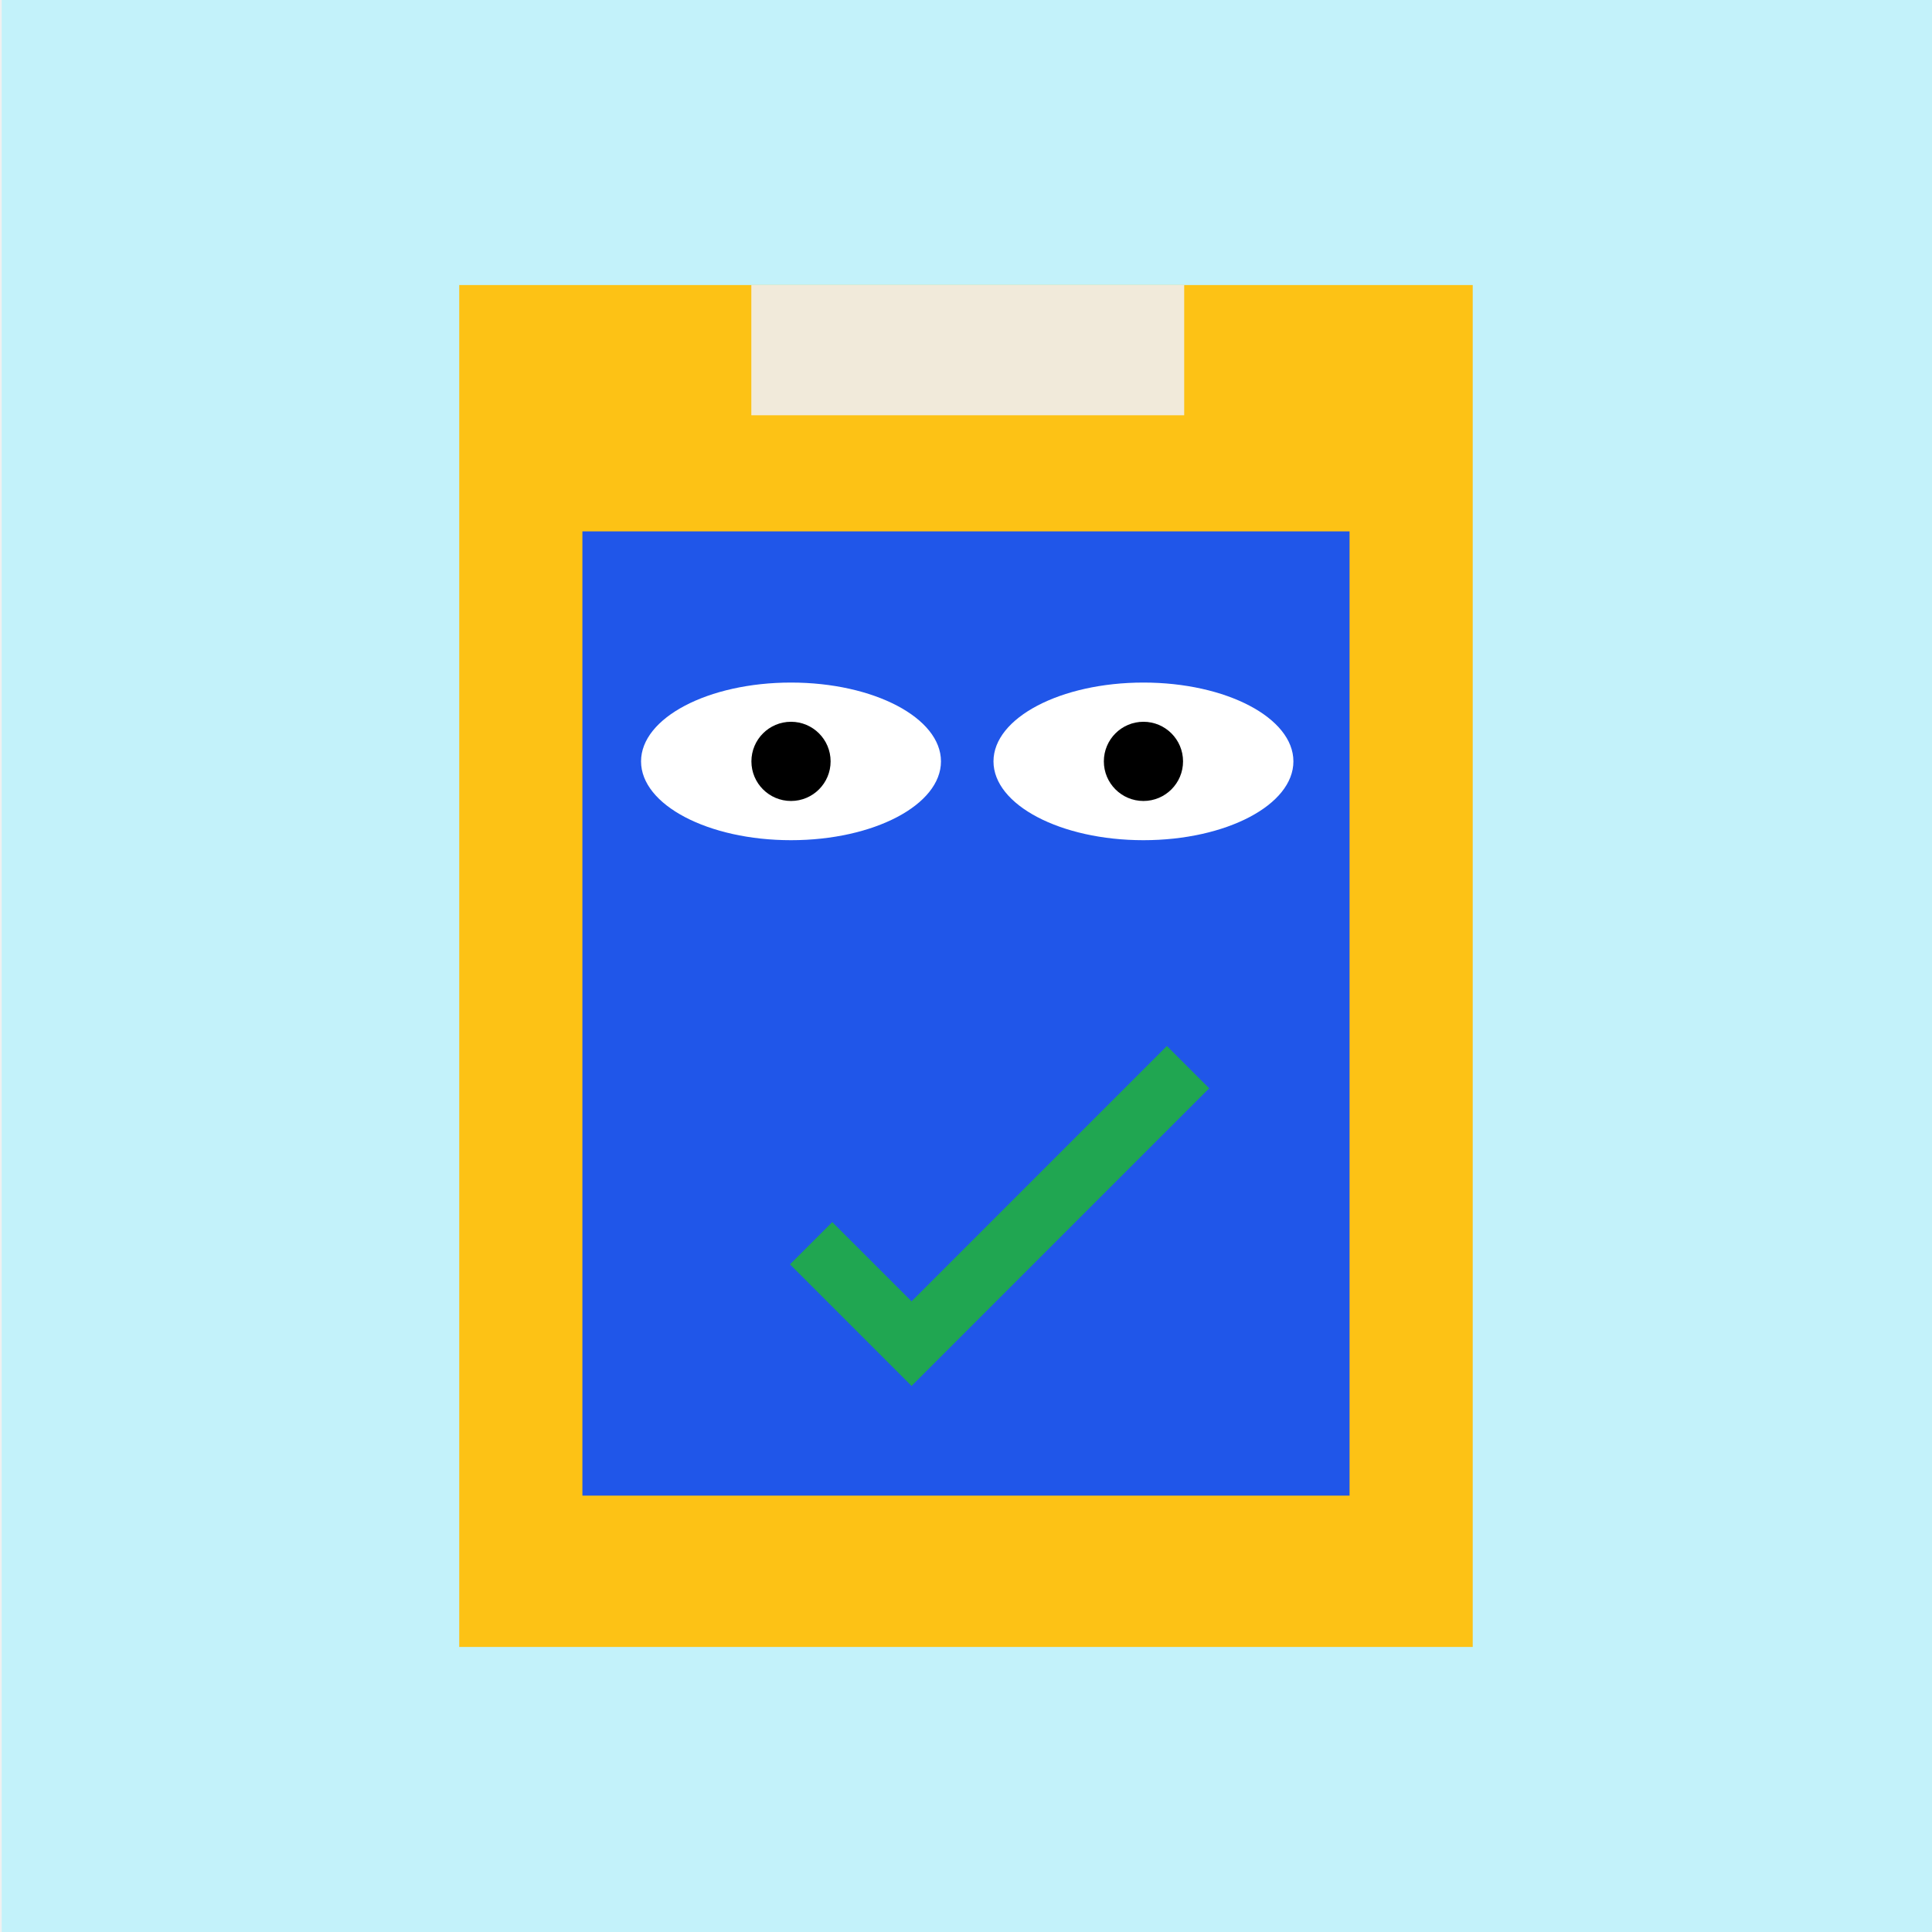
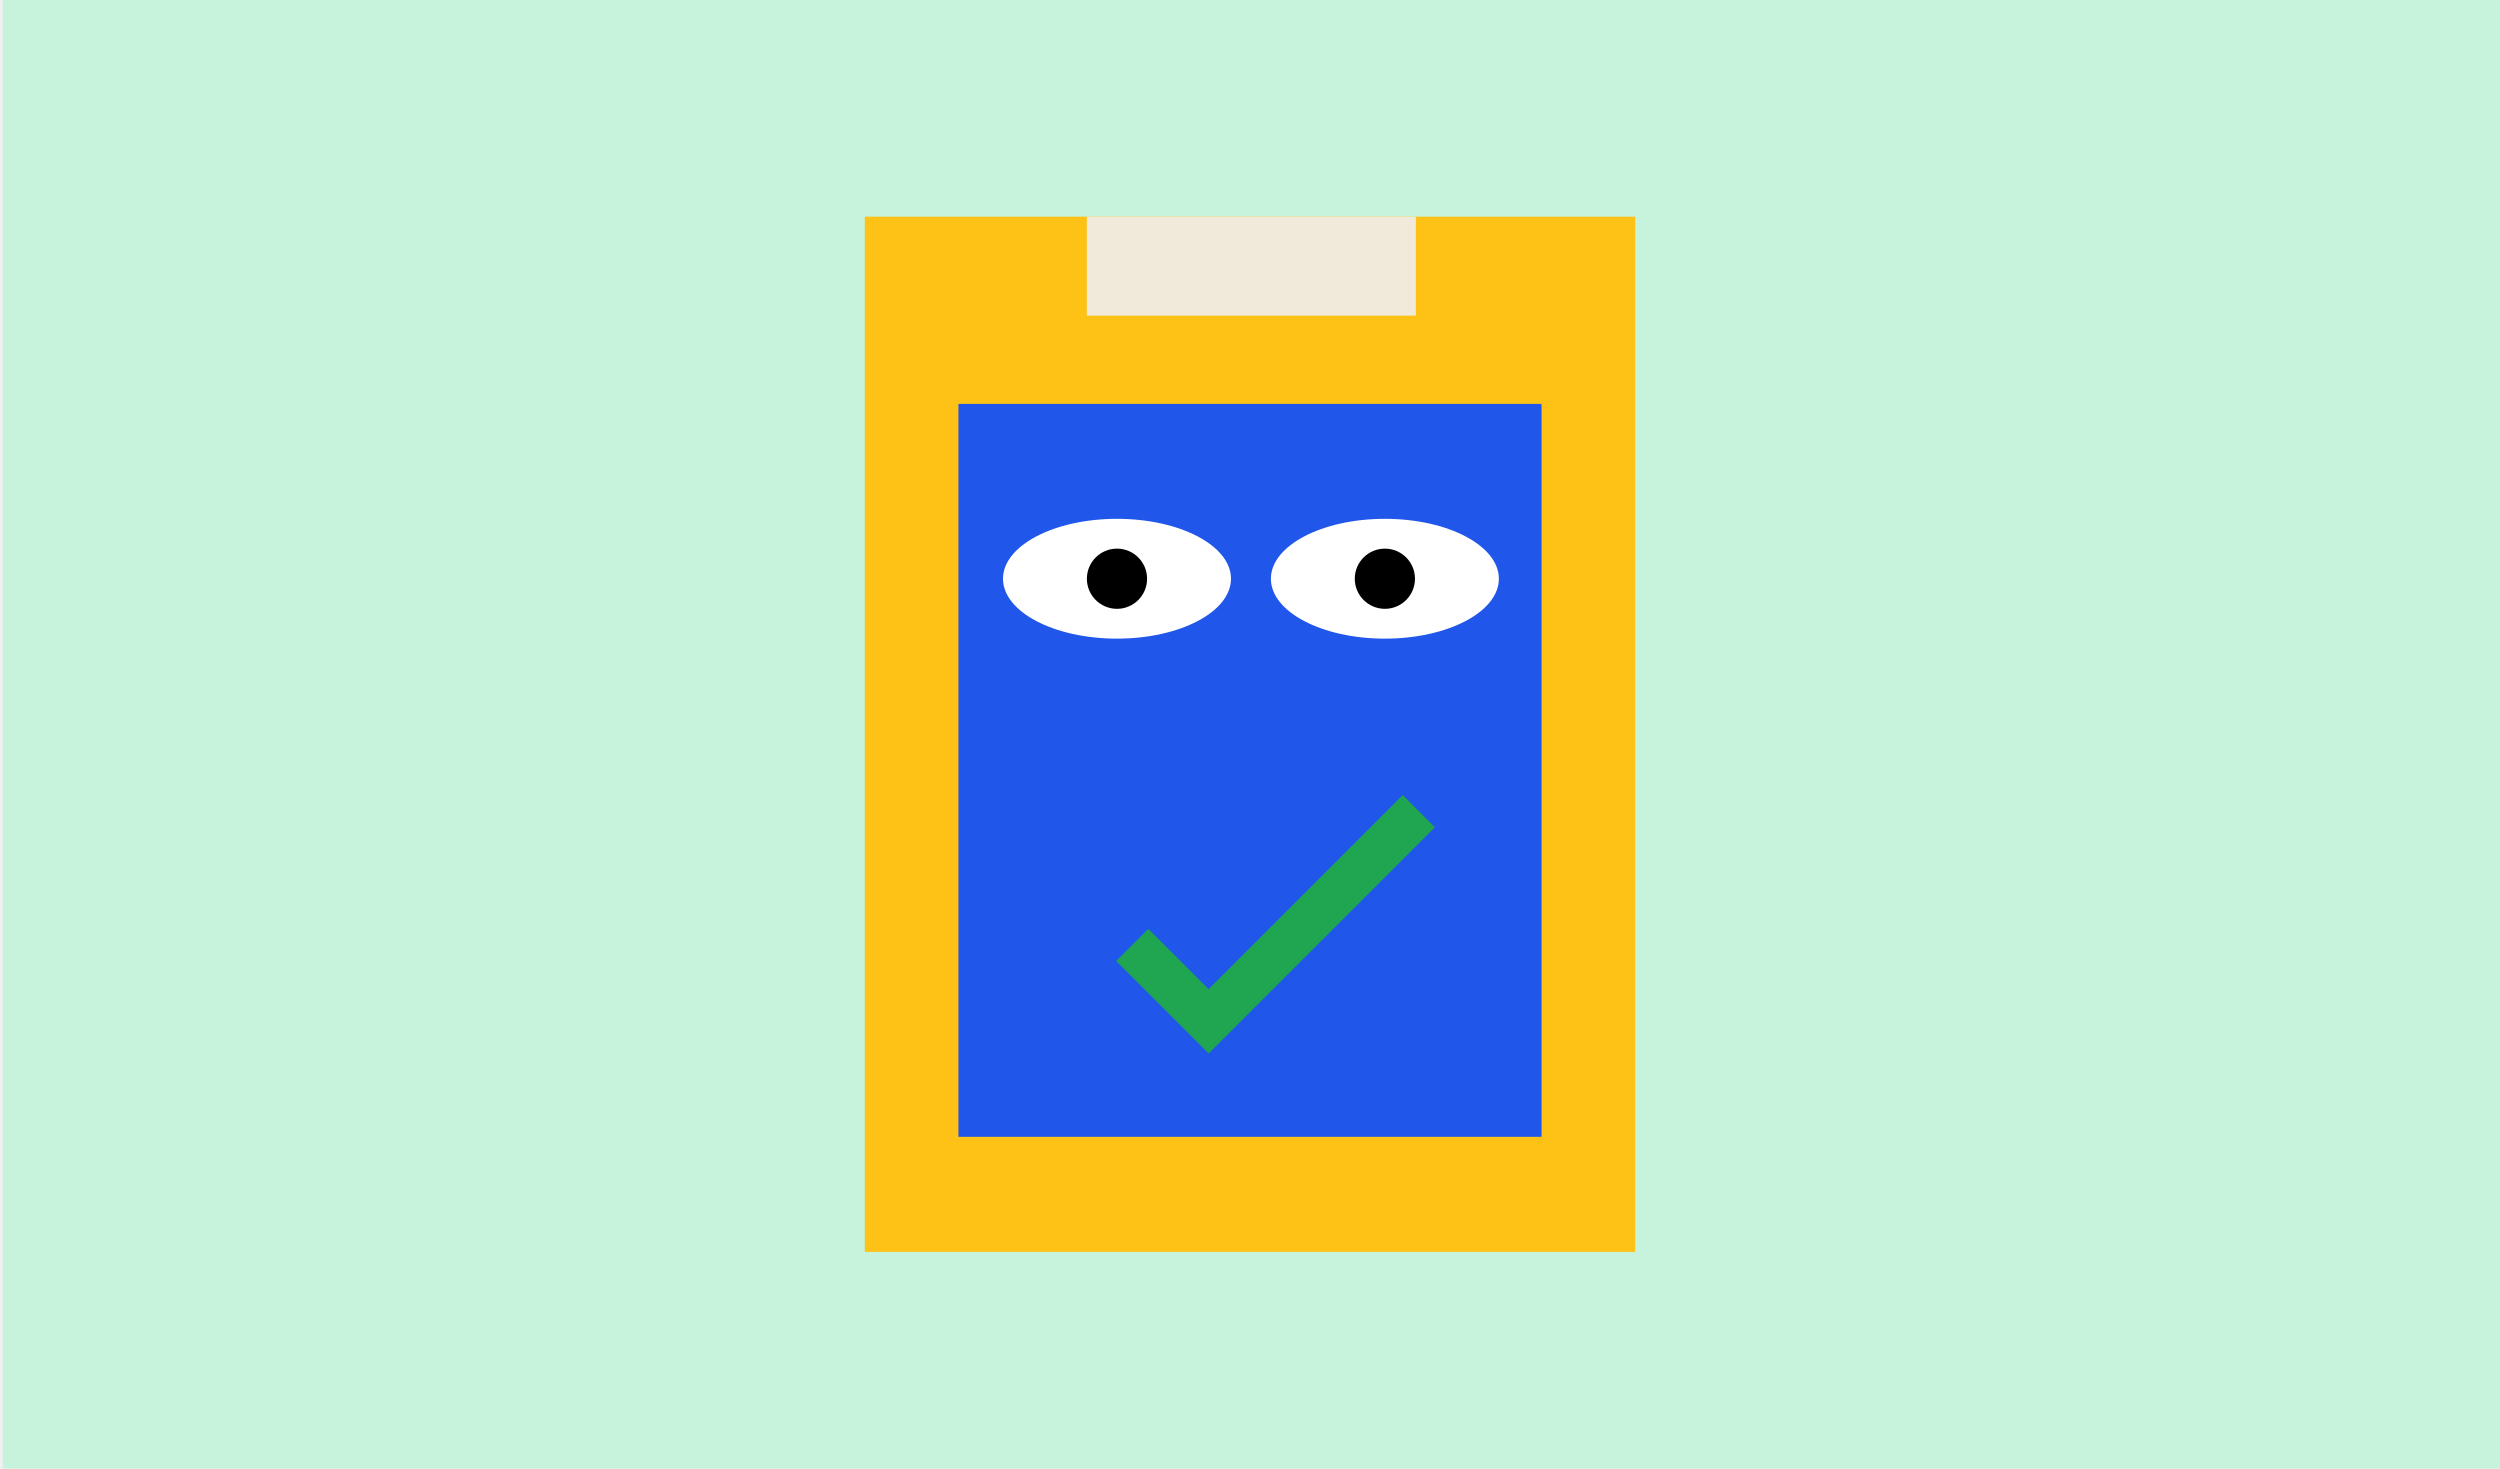
- <svg xmlns="http://www.w3.org/2000/svg" viewBox="0 0 504 504">
+ <svg xmlns="http://www.w3.org/2000/svg" viewBox="0 0 858 504">
  <defs>
-     <style>.cls-1{fill:#c3f2fa;}.cls-2{fill:#fdc215;}.cls-3{fill:#2056e9;}.cls-4{fill:#fff;}.cls-5{fill:#20a651;}.cls-6{fill:#f1eada;}</style>
+     <style>.cls-1{fill:#c7f2dc;}.cls-2{fill:#fdc215;}.cls-3{fill:#2056e9;}.cls-4{fill:#fff;}.cls-5{fill:#20a651;}.cls-6{fill:#f1eada;}</style>
  </defs>
  <g id="Layer_2" data-name="Layer 2">
-     <rect class="cls-1" x="0.45" width="504" height="504" />
+     <rect class="cls-1" x="0.89" width="857.11" height="504" />
  </g>
  <g id="Layer_1" data-name="Layer 1">
-     <rect class="cls-2" x="119.8" y="74.36" width="264.39" height="355.28" />
-     <rect class="cls-3" x="151.93" y="138.62" width="200.13" height="251.54" />
-     <ellipse class="cls-4" cx="206.35" cy="198.62" rx="39.12" ry="20.56" />
-     <circle cx="206.35" cy="198.62" r="10.33" />
-     <ellipse class="cls-4" cx="298.29" cy="198.62" rx="39.12" ry="20.56" />
-     <circle cx="298.29" cy="198.62" r="10.33" />
-     <polygon class="cls-5" points="237.8 361.55 206.08 329.83 217.11 318.8 237.8 339.48 304.41 272.87 315.44 283.91 237.8 361.55" />
-     <rect class="cls-6" x="196" y="74.36" width="112.92" height="33.97" />
+     <rect class="cls-2" x="296.8" y="74.36" width="264.39" height="355.28" />
+     <rect class="cls-3" x="328.93" y="138.62" width="200.13" height="251.54" />
+     <ellipse class="cls-4" cx="383.35" cy="198.62" rx="39.12" ry="20.56" />
+     <circle cx="383.35" cy="198.62" r="10.33" />
+     <ellipse class="cls-4" cx="475.29" cy="198.62" rx="39.12" ry="20.56" />
+     <circle cx="475.29" cy="198.62" r="10.33" />
+     <polygon class="cls-5" points="414.8 361.55 383.08 329.83 394.11 318.8 414.8 339.48 481.41 272.87 492.44 283.91 414.8 361.55" />
+     <rect class="cls-6" x="373" y="74.36" width="112.92" height="33.97" />
  </g>
</svg>
